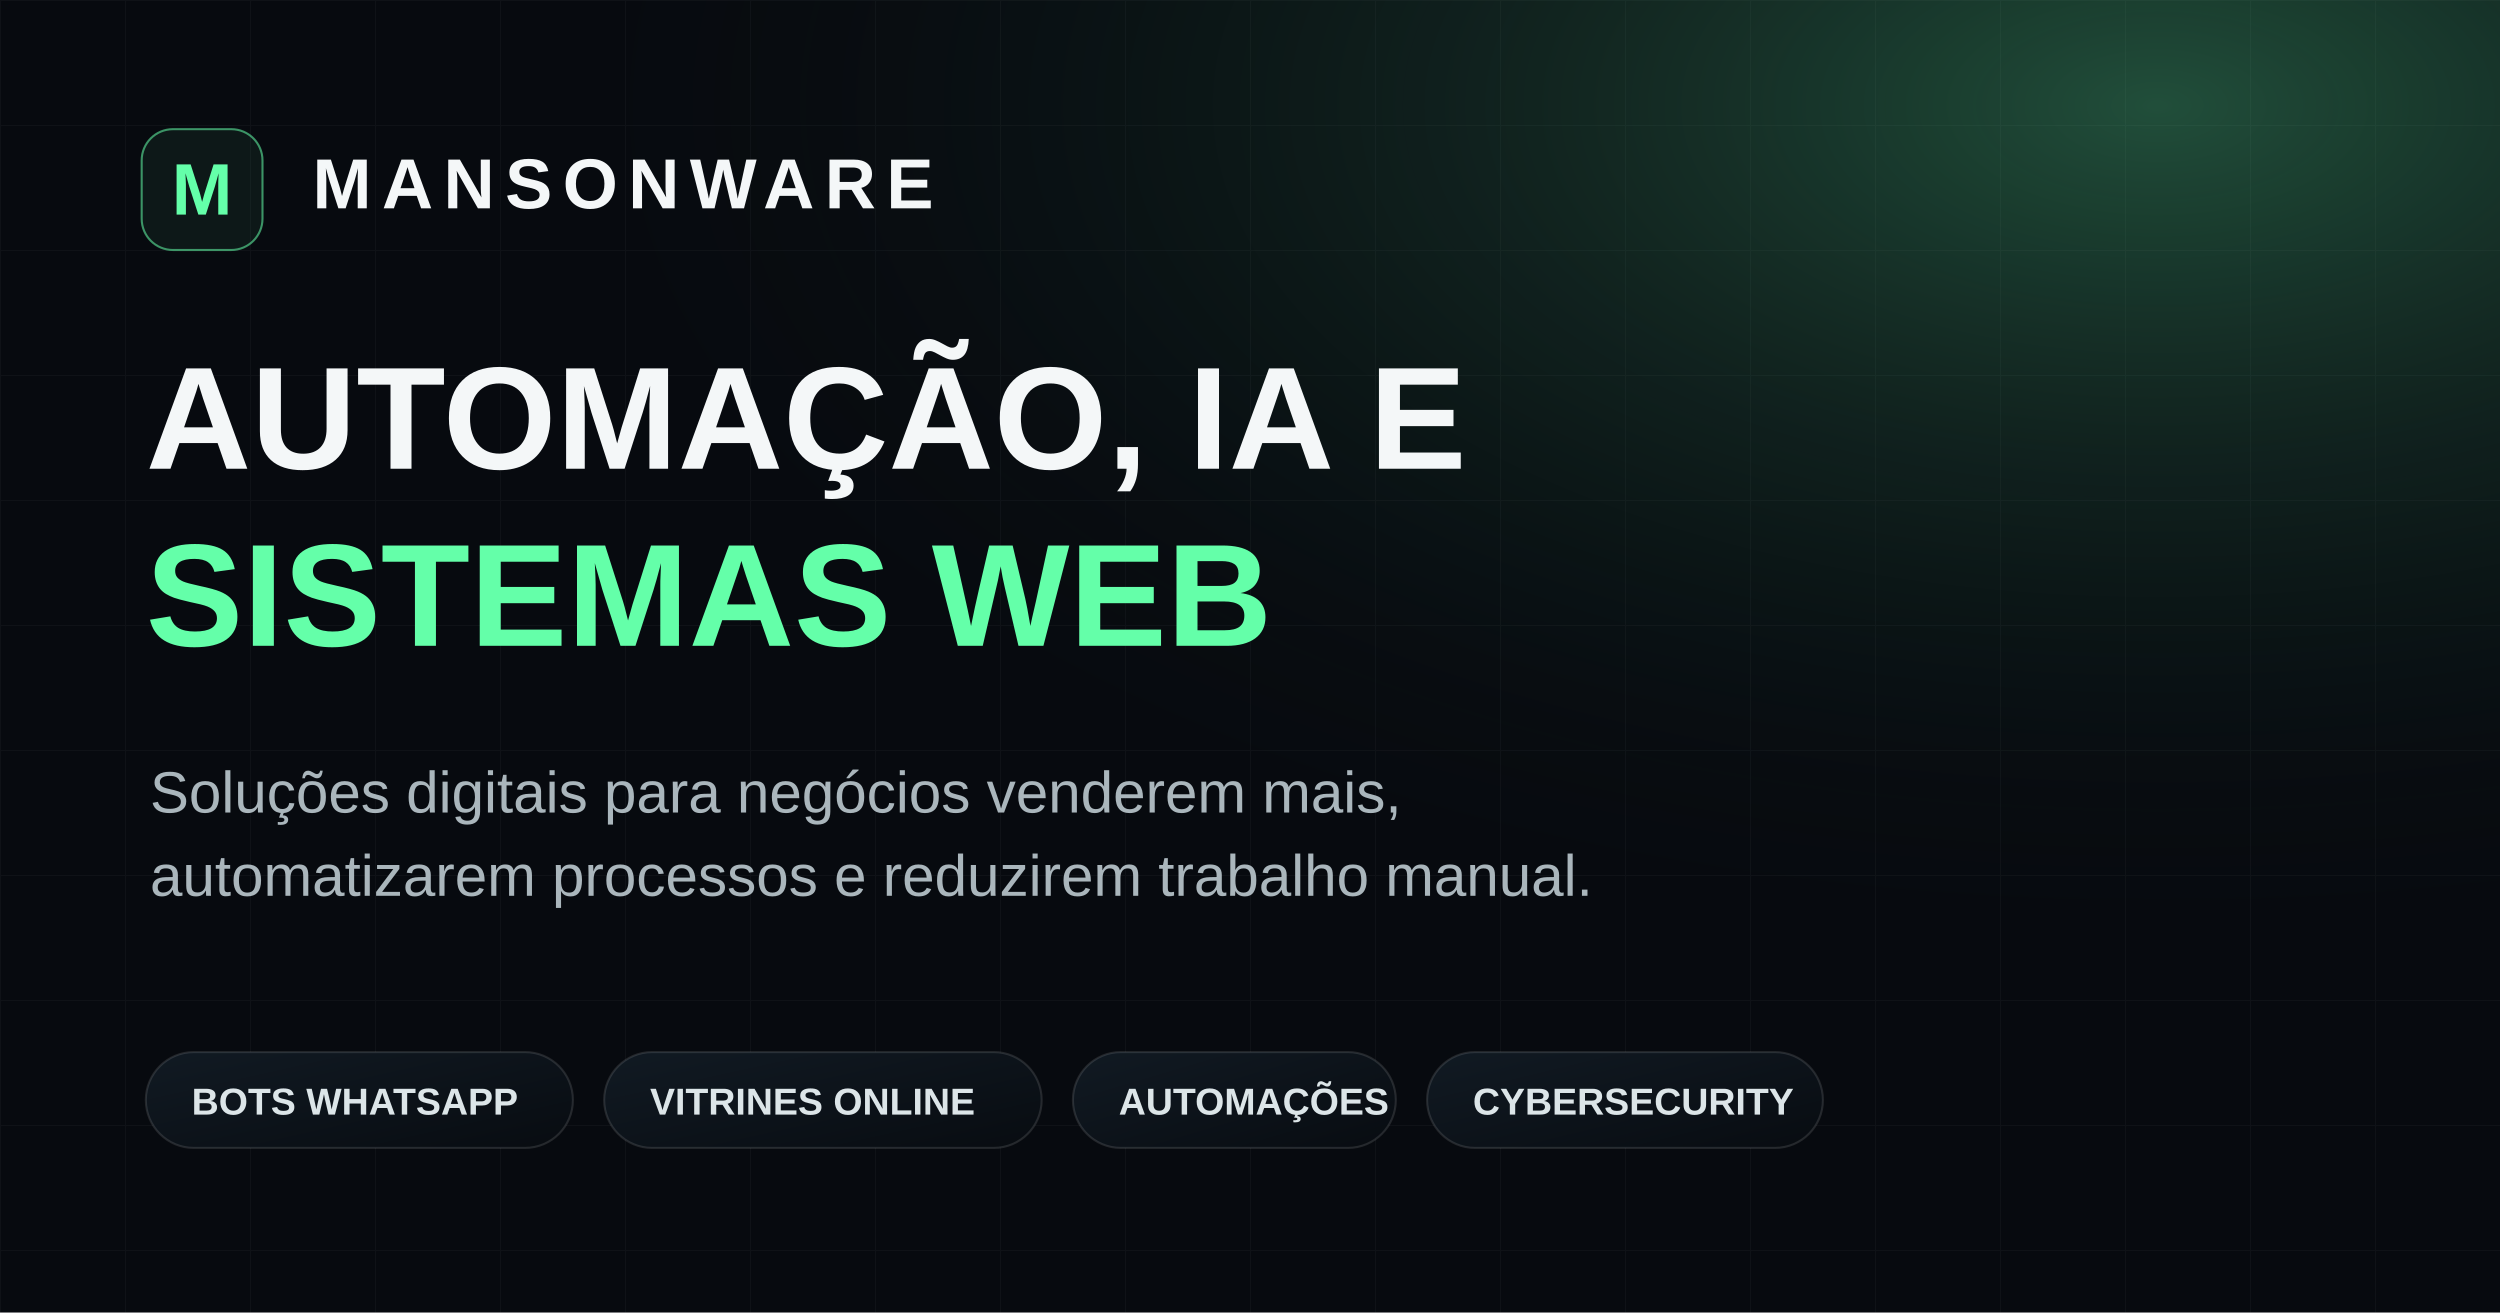
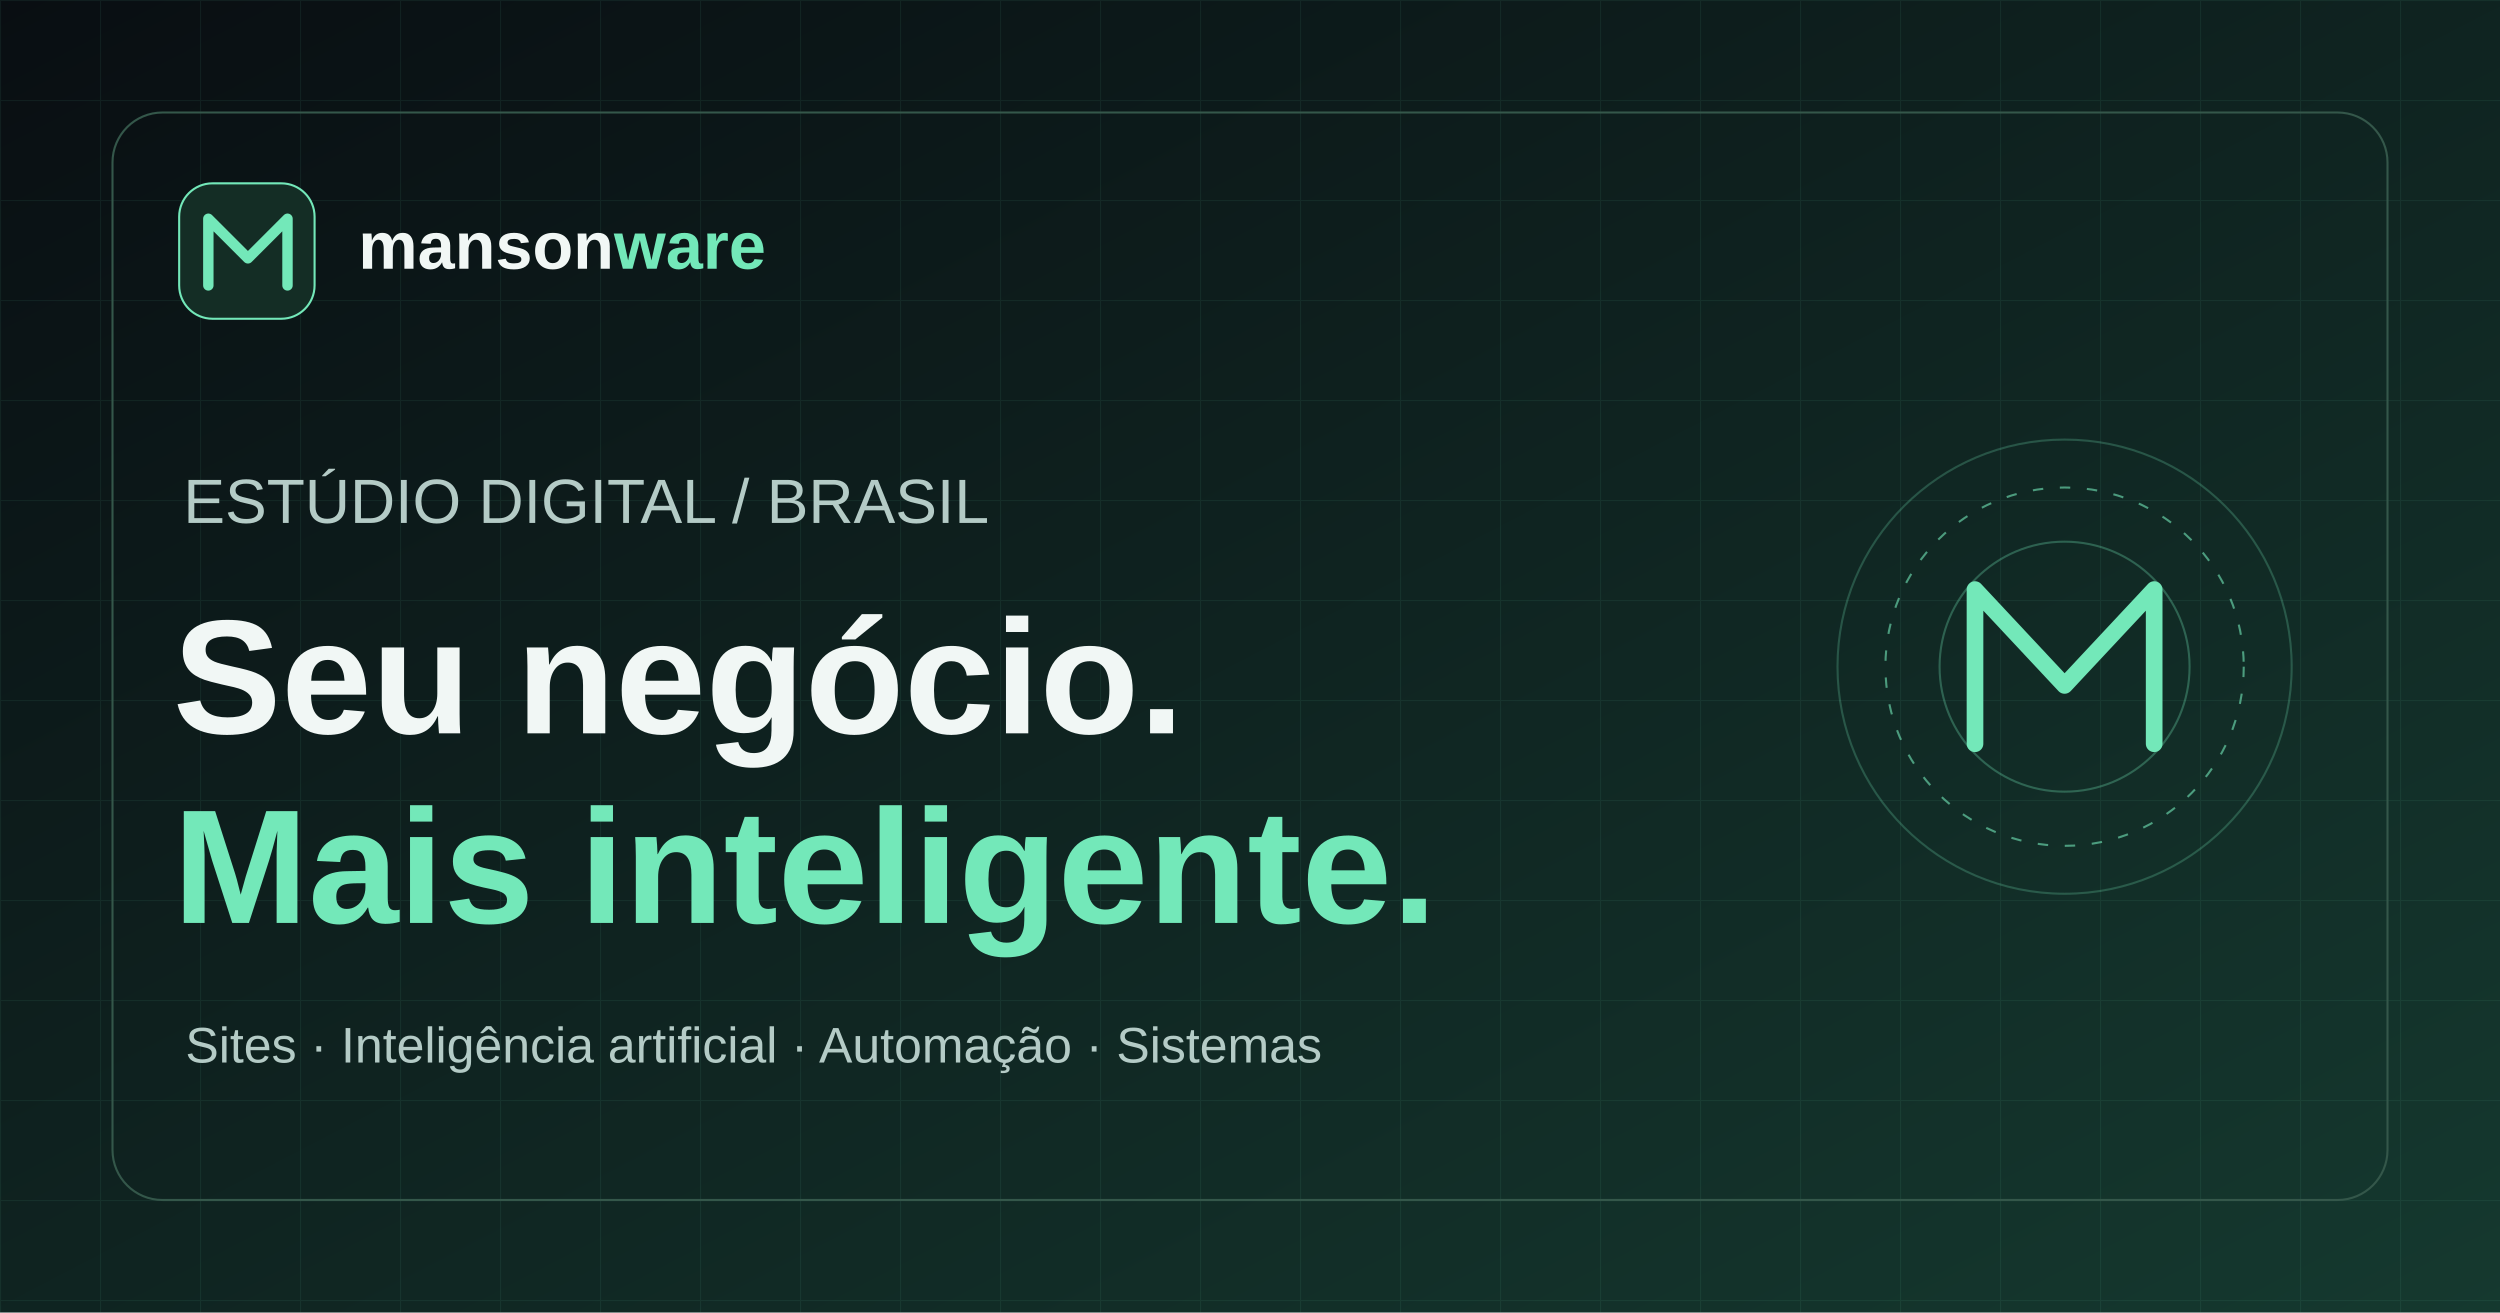
- <svg xmlns="http://www.w3.org/2000/svg" width="1200" height="630" viewBox="0 0 1200 630" role="img" aria-labelledby="title desc">
+ <svg xmlns="http://www.w3.org/2000/svg" width="1200" height="630" viewBox="0 0 1200 630" role="img" aria-labelledby="title">
  <defs>
-     <radialGradient id="glow" cx="86%" cy="8%" r="65%">
-       <stop offset="0" stop-color="#64ffa9" stop-opacity=".28" />
-       <stop offset="1" stop-color="#070a0f" stop-opacity="0" />
-     </radialGradient>
-     <linearGradient id="panel" x1="0" y1="0" x2="1" y2="1">
-       <stop stop-color="#111a23" />
-       <stop offset="1" stop-color="#080c11" />
+     <linearGradient id="bg" x1="0" y1="0" x2="1" y2="1">
+       <stop stop-color="#090e12" />
+       <stop offset="1" stop-color="#15392f" />
    </linearGradient>
-     <pattern id="grid" width="60" height="60" patternUnits="userSpaceOnUse">
-       <path d="M60 0H0V60" fill="none" stroke="#ffffff" stroke-opacity=".035" />
+     <pattern id="grid" width="48" height="48" patternUnits="userSpaceOnUse">
+       <path d="M48 0H0V48" stroke="#73e8b9" stroke-opacity=".07" fill="none" />
    </pattern>
  </defs>
-   <rect width="1200" height="630" fill="#070a0f" />
+   <rect width="1200" height="630" fill="url(#bg)" />
  <rect width="1200" height="630" fill="url(#grid)" />
-   <rect width="1200" height="630" fill="url(#glow)" />
-   <rect x="68" y="62" width="58" height="58" rx="15" fill="#64ffa9" fill-opacity=".06" stroke="#64ffa9" stroke-opacity=".55" />
-   <text x="97" y="103" text-anchor="middle" font-family="Arial, sans-serif" font-size="35" font-weight="700" fill="#64ffa9">M</text>
-   <text x="150" y="100" font-family="Arial, sans-serif" font-size="34" font-weight="700" letter-spacing="5" fill="#f4f7f8">MANSONWARE</text>
-   <text x="70" y="225" font-family="Arial, sans-serif" font-size="70" font-weight="700" fill="#f4f7f8">AUTOMAÇÃO, IA E</text>
-   <text x="70" y="310" font-family="Arial, sans-serif" font-size="70" font-weight="700" fill="#64ffa9">SISTEMAS WEB</text>
-   <text x="72" y="390" font-family="Arial, sans-serif" font-size="28" fill="#aab6bc">Soluções digitais para negócios venderem mais,</text>
-   <text x="72" y="430" font-family="Arial, sans-serif" font-size="28" fill="#aab6bc">automatizarem processos e reduzirem trabalho manual.</text>
-   <g transform="translate(70 505)" font-family="Arial, sans-serif" font-size="18" font-weight="700" fill="#dce5e8">
-     <rect width="205" height="46" rx="23" fill="url(#panel)" stroke="#ffffff" stroke-opacity=".12" />
-     <text x="22" y="30">BOTS WHATSAPP</text>
-     <g transform="translate(220)">
-       <rect width="210" height="46" rx="23" fill="url(#panel)" stroke="#ffffff" stroke-opacity=".12" />
-       <text x="22" y="30">VITRINES ONLINE</text>
-     </g>
-     <g transform="translate(445)">
-       <rect width="155" height="46" rx="23" fill="url(#panel)" stroke="#ffffff" stroke-opacity=".12" />
-       <text x="22" y="30">AUTOMAÇÕES</text>
-     </g>
-     <g transform="translate(615)">
-       <rect width="190" height="46" rx="23" fill="url(#panel)" stroke="#ffffff" stroke-opacity=".12" />
-       <text x="22" y="30">CYBERSECURITY</text>
-     </g>
+   <rect x="54" y="54" width="1092" height="522" rx="24" stroke="#34574a" fill="none" />
+   <g font-family="Arial, Helvetica, sans-serif">
+     <rect x="86" y="88" width="65" height="65" rx="16" fill="#142d25" stroke="#73e8b9" />
+     <path d="M100 137v-32l19 19 19-19v32" stroke="#73e8b9" stroke-width="5" stroke-linecap="round" stroke-linejoin="round" fill="none" />
+     <text x="172" y="129" fill="#f1f7f5" font-size="32" font-weight="700">manson<tspan fill="#73e8b9">ware</tspan>
+     </text>
+     <text x="88" y="251" font-size="30" fill="#b4cbc6">ESTÚDIO DIGITAL / BRASIL</text>
+     <text x="83" y="352" font-size="78" font-weight="700" fill="#f1f7f5">Seu negócio.</text>
+     <text x="83" y="443" font-size="78" font-weight="700" fill="#73e8b9">Mais inteligente.</text>
+     <text x="89" y="510" font-size="24" fill="#b4cbc6">Sites · Inteligência artificial · Automação · Sistemas</text>
+   </g>
+   <g transform="translate(991 320)" fill="none" stroke="#73e8b9">
+     <circle r="109" opacity=".24" />
+     <circle r="86" stroke-dasharray="5 8" opacity=".6" />
+     <circle r="60" opacity=".3" />
+     <path d="M-43 37v-74L0 9l43-46v74" stroke-width="8" stroke-linecap="round" stroke-linejoin="round" />
  </g>
</svg>
